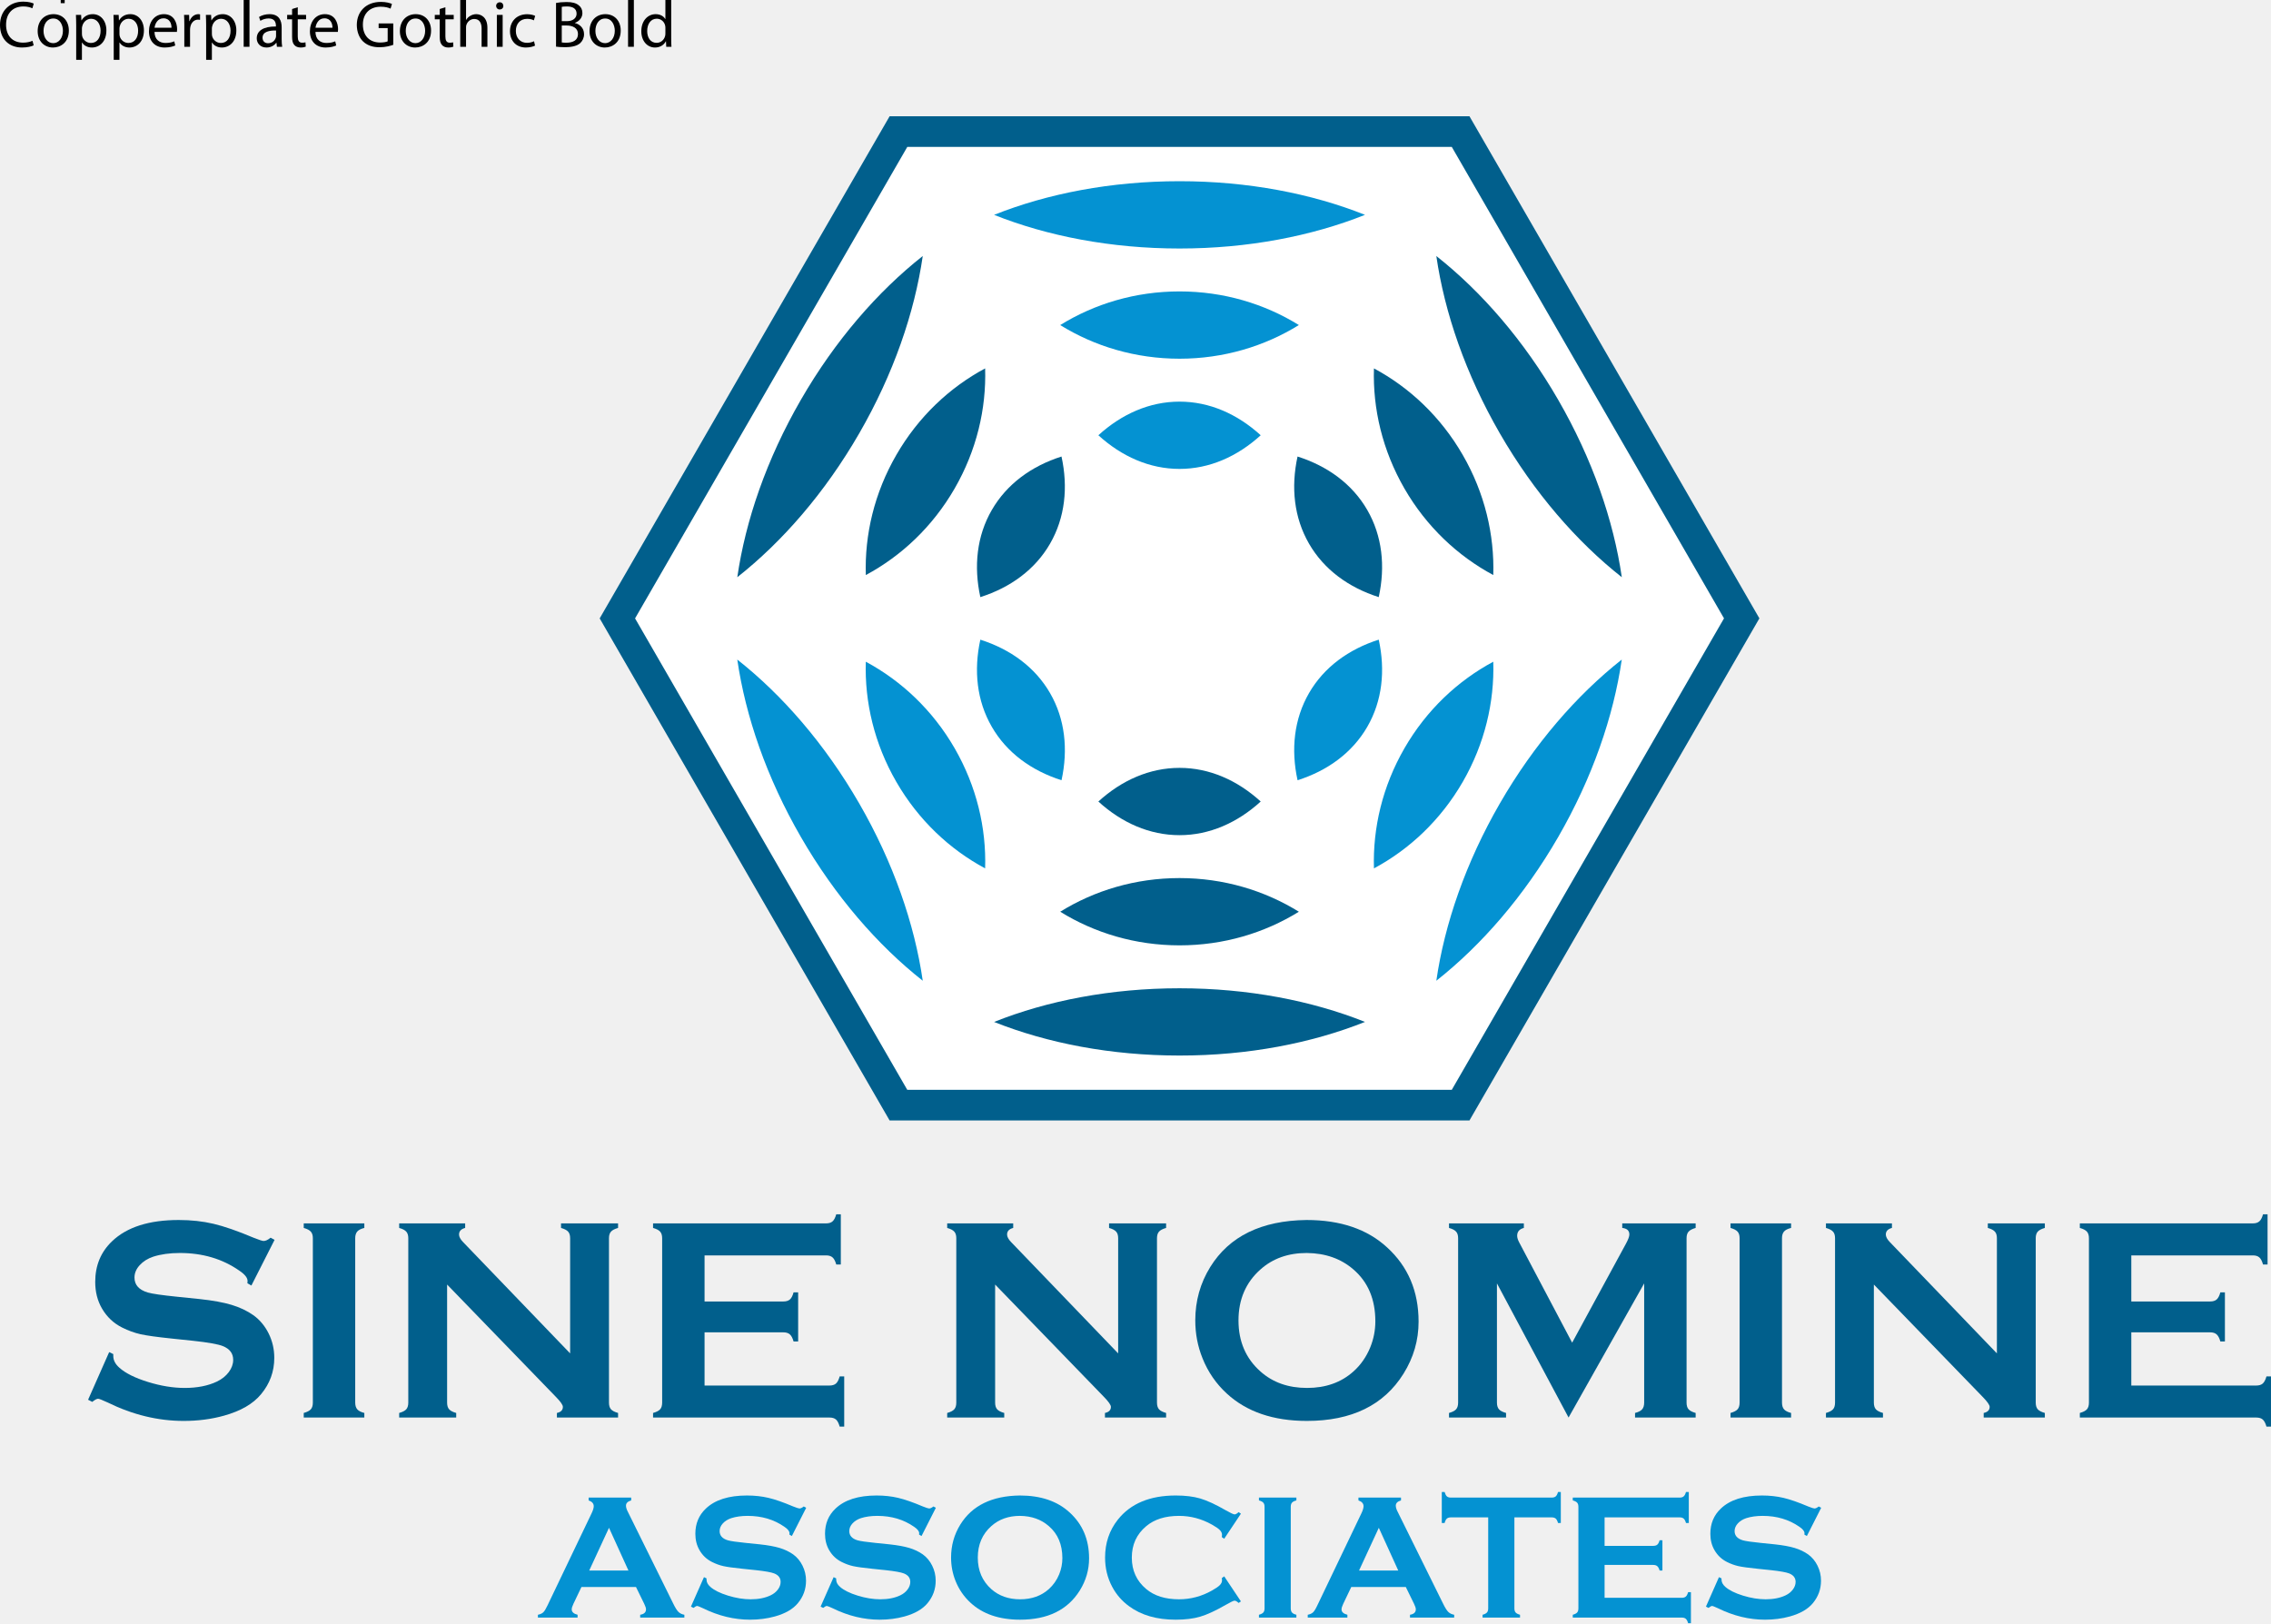
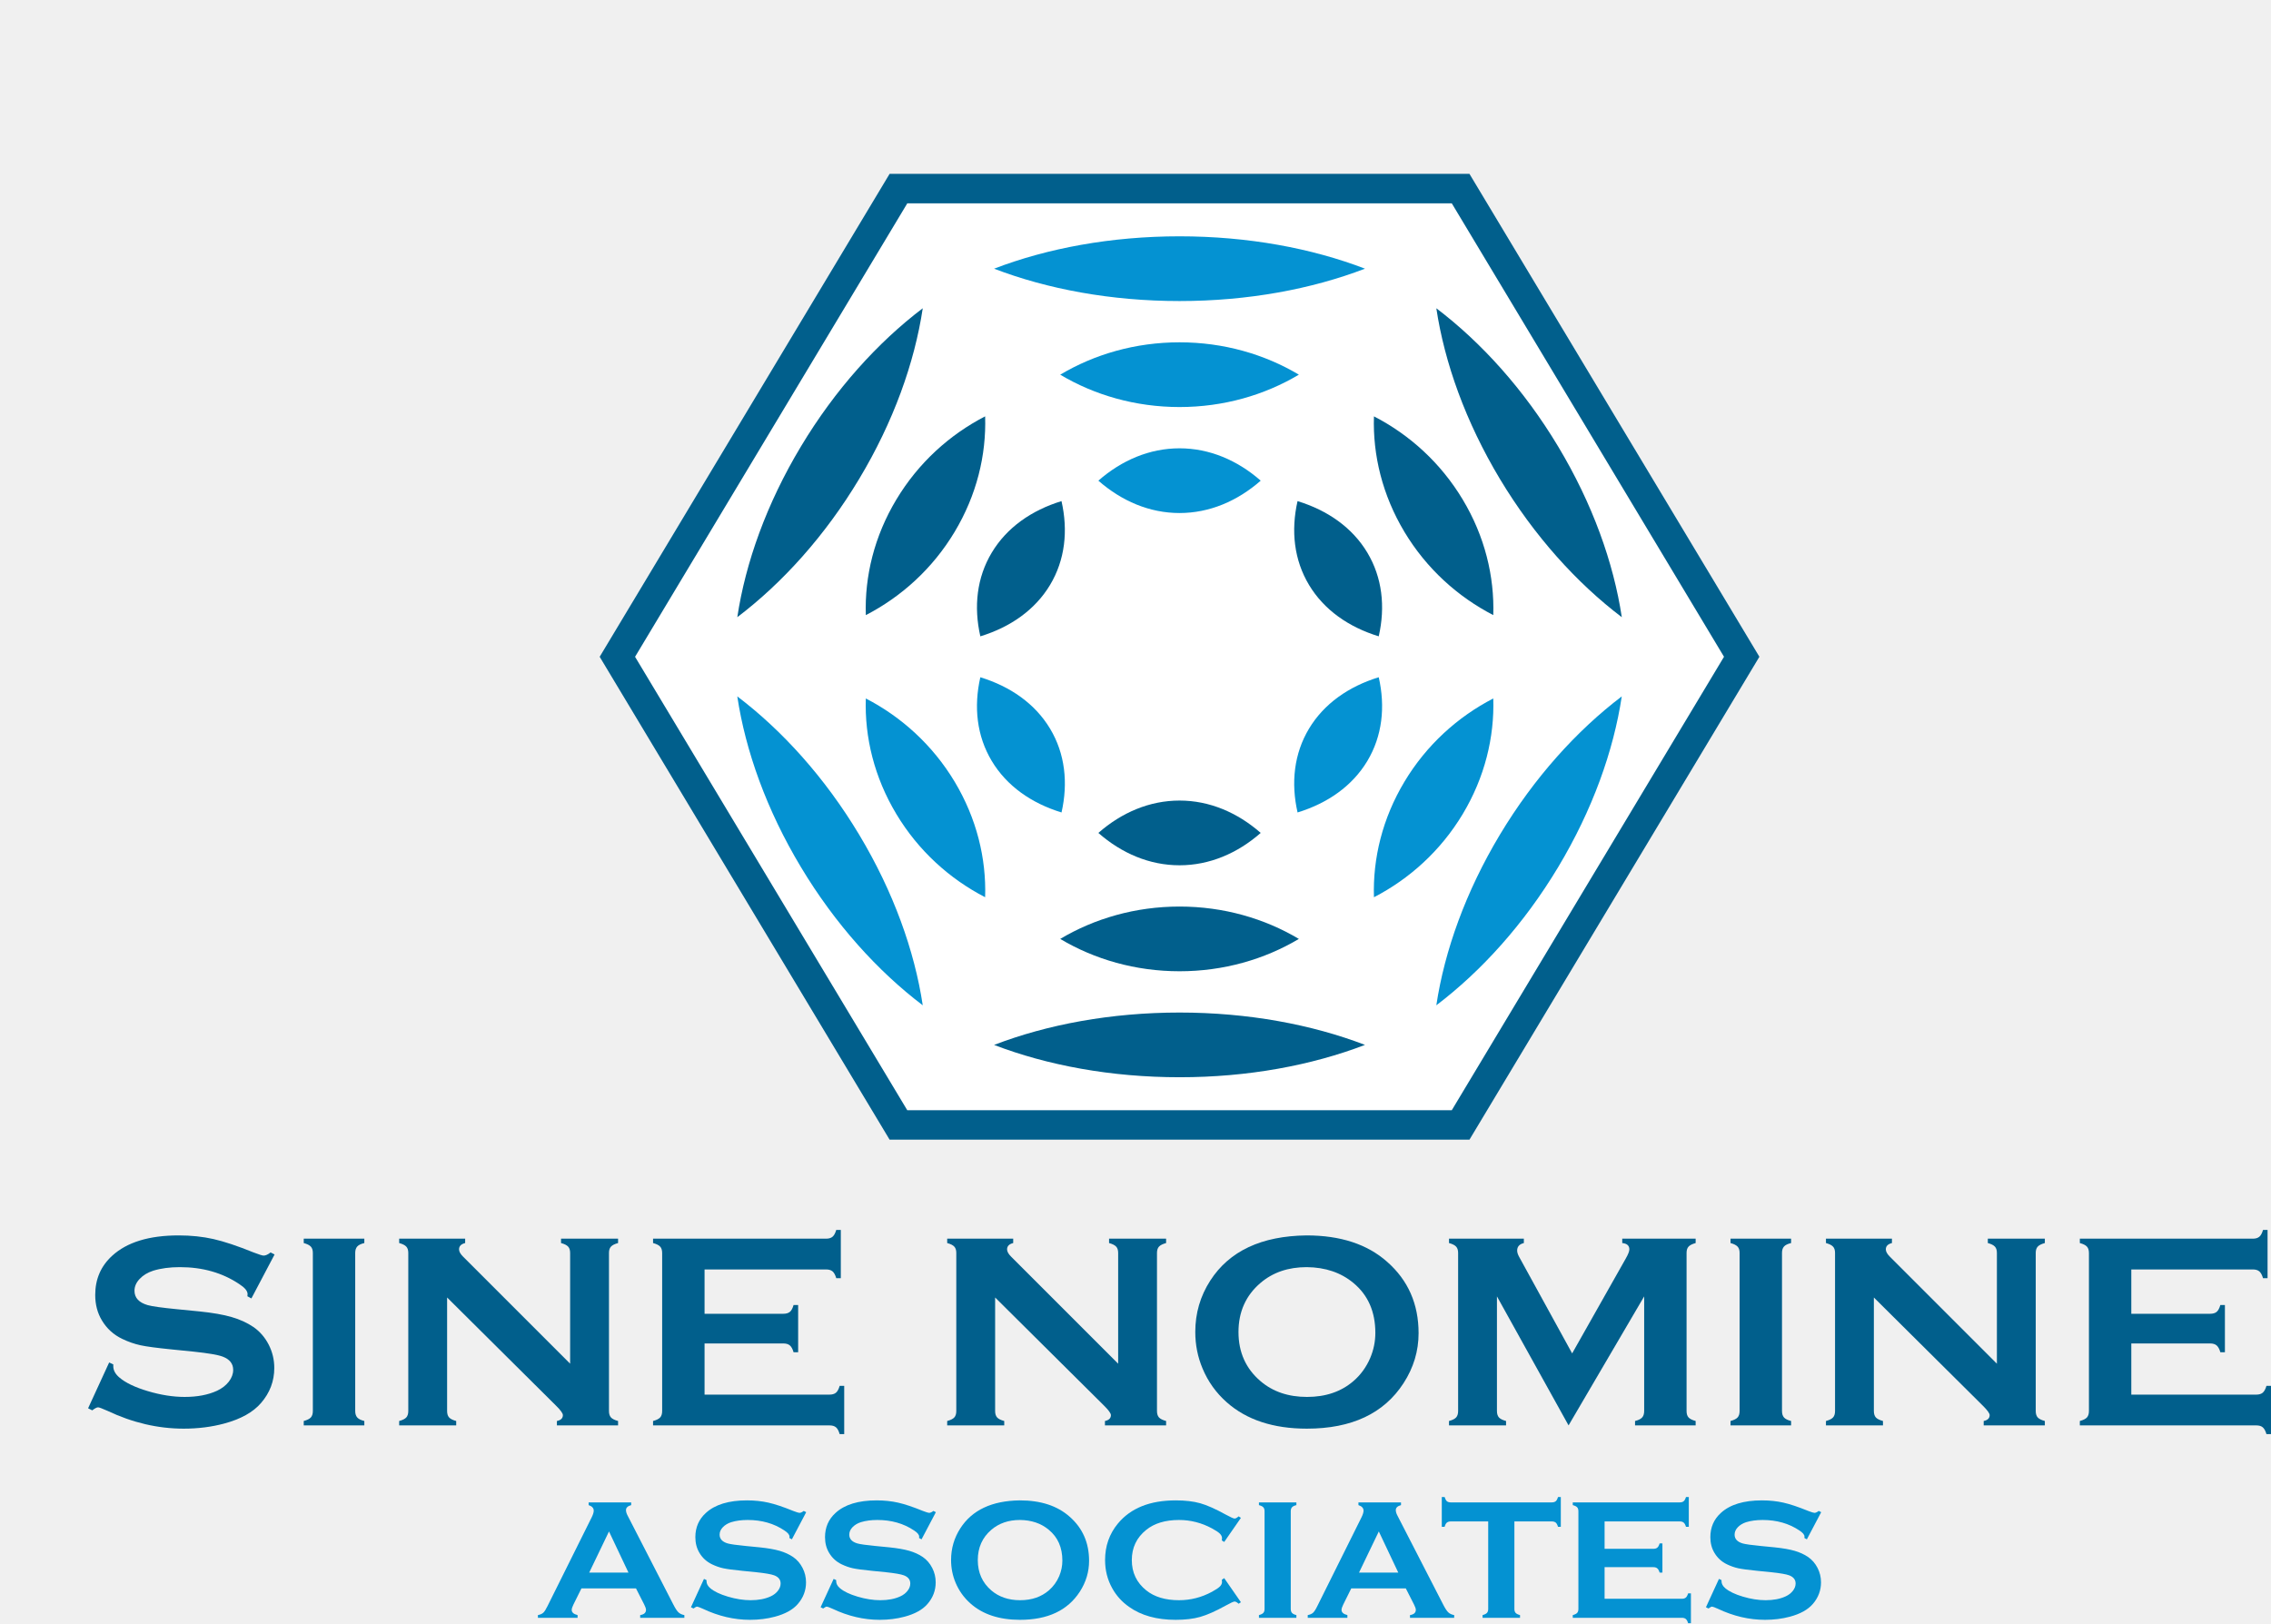
<svg xmlns="http://www.w3.org/2000/svg" viewBox="0 0 382.533 273.453" height="273.453" width="382.533" xml:space="preserve" id="svg2" version="1.1">
  <defs id="defs6" />
  <g transform="matrix(1.333333,0,0,-1.333333,0,273.4533)" id="g10">
-     <g transform="scale(0.1)" id="g12">
-       <path id="path14" style="fill:#000000;fill-opacity:1;fill-rule:nonzero;stroke:none" d="m 42.562,1993.61 c -2.664,-1.34 -7.992,-2.75 -14.824,-2.75 C 11.914,1990.86 0,2000.94 0,2019.34 c 0,17.59 11.914,29.49 29.316,29.49 7,0 11.41,-1.49 13.328,-2.5 l -1.75,-5.91 c -2.746,1.33 -6.66,2.33 -11.324,2.33 -13.16,0 -21.906,-8.41 -21.906,-23.15 0,-13.74 7.91,-22.58 21.574,-22.58 4.414,0 8.91,0.93 11.824,2.34 l 1.5,-5.75" />
-       <path id="path16" style="fill:#000000;fill-opacity:1;fill-rule:nonzero;stroke:none" d="m 86.981,2012.27 c 0,-14.91 -10.324,-21.41 -20.07,-21.41 -10.91,0 -19.324,8 -19.324,20.74 0,13.49 8.828,21.41 19.992,21.41 11.578,0 19.402,-8.42 19.402,-20.74 z M 55,2011.85 c 0,-8.83 5.082,-15.49 12.246,-15.49 6.992,0 12.242,6.58 12.242,15.66 0,6.83 -3.414,15.49 -12.078,15.49 -8.66,0 -12.41,-8 -12.41,-15.66" />
-       <path id="path18" style="fill:#000000;fill-opacity:1;fill-rule:nonzero;stroke:none" d="m 96.254,2018.93 c 0,5.17 -0.164,9.33 -0.332,13.16 H 102.5 l 0.336,-6.91 h 0.168 c 2.996,4.91 7.742,7.83 14.324,7.83 9.742,0 17.074,-8.25 17.074,-20.49 0,-14.5 -8.832,-21.66 -18.324,-21.66 -5.332,0 -9.996,2.34 -12.41,6.33 H 103.5 v -21.9 h -7.246 z m 7.246,-10.74 c 0,-1.08 0.168,-2.09 0.332,-3 1.332,-5.08 5.746,-8.58 10.996,-8.58 7.746,0 12.242,6.33 12.242,15.57 0,8.08 -4.242,15 -11.992,15 -4.996,0 -9.664,-3.59 -11.074,-9.08 -0.254,-0.92 -0.504,-2 -0.504,-3 v -6.91" />
-       <path id="path20" style="fill:#000000;fill-opacity:1;fill-rule:nonzero;stroke:none" d="m 143.672,2018.93 c 0,5.17 -0.164,9.33 -0.332,13.16 h 6.582 l 0.332,-6.91 h 0.164 c 3,4.91 7.746,7.83 14.328,7.83 9.746,0 17.074,-8.25 17.074,-20.49 0,-14.5 -8.828,-21.66 -18.324,-21.66 -5.332,0 -9.996,2.34 -12.406,6.33 h -0.168 v -21.9 h -7.25 z m 7.25,-10.74 c 0,-1.08 0.168,-2.09 0.332,-3 1.336,-5.08 5.746,-8.58 10.992,-8.58 7.742,0 12.246,6.33 12.246,15.57 0,8.08 -4.25,15 -11.992,15 -5,0 -9.668,-3.59 -11.078,-9.08 -0.254,-0.92 -0.5,-2 -0.5,-3 v -6.91" />
-       <path id="path22" style="fill:#000000;fill-opacity:1;fill-rule:nonzero;stroke:none" d="m 195.176,2010.6 c 0.168,-9.91 6.488,-13.99 13.824,-13.99 5.242,0 8.41,0.91 11.156,2.08 l 1.254,-5.25 c -2.582,-1.17 -7,-2.58 -13.414,-2.58 -12.41,0 -19.82,8.25 -19.82,20.41 0,12.16 7.168,21.74 18.91,21.74 13.156,0 16.652,-11.58 16.652,-18.99 0,-1.5 -0.164,-2.67 -0.246,-3.42 z m 21.484,5.25 c 0.082,4.66 -1.914,11.91 -10.16,11.91 -7.414,0 -10.66,-6.83 -11.246,-11.91 h 21.406" />
-       <path id="path24" style="fill:#000000;fill-opacity:1;fill-rule:nonzero;stroke:none" d="m 232.844,2019.51 c 0,4.75 -0.086,8.83 -0.332,12.58 h 6.41 l 0.246,-7.91 h 0.332 c 1.84,5.41 6.25,8.83 11.164,8.83 0.836,0 1.414,-0.08 2.078,-0.25 v -6.92 c -0.746,0.17 -1.496,0.25 -2.492,0.25 -5.16,0 -8.828,-3.91 -9.832,-9.41 -0.164,-1 -0.328,-2.16 -0.328,-3.41 v -21.49 h -7.246 v 27.73" />
-       <path id="path26" style="fill:#000000;fill-opacity:1;fill-rule:nonzero;stroke:none" d="m 260.426,2018.93 c 0,5.17 -0.168,9.33 -0.332,13.16 h 6.582 l 0.332,-6.91 h 0.164 c 3,4.91 7.75,7.83 14.328,7.83 9.746,0 17.074,-8.25 17.074,-20.49 0,-14.5 -8.828,-21.66 -18.324,-21.66 -5.328,0 -9.996,2.34 -12.406,6.33 h -0.168 v -21.9 h -7.25 z m 7.25,-10.74 c 0,-1.08 0.168,-2.09 0.332,-3 1.332,-5.08 5.746,-8.58 10.992,-8.58 7.746,0 12.246,6.33 12.246,15.57 0,8.08 -4.25,15 -12,15 -4.992,0 -9.656,-3.59 -11.07,-9.08 -0.25,-0.92 -0.5,-2 -0.5,-3 v -6.91" />
-       <path id="path28" style="fill:#000000;fill-opacity:1;fill-rule:nonzero;stroke:none" d="m 307.844,2050.91 h 7.332 v -59.13 h -7.332 v 59.13" />
-       <path id="path30" style="fill:#000000;fill-opacity:1;fill-rule:nonzero;stroke:none" d="m 355.824,2001.44 c 0,-3.49 0.168,-6.91 0.668,-9.66 h -6.664 l -0.582,5.08 H 349 c -2.254,-3.17 -6.582,-6 -12.328,-6 -8.16,0 -12.324,5.75 -12.324,11.58 0,9.74 8.656,15.08 24.23,14.99 v 0.84 c 0,3.33 -0.914,9.32 -9.16,9.32 -3.75,0 -7.66,-1.16 -10.492,-3 l -1.668,4.84 c 3.332,2.16 8.164,3.58 13.246,3.58 12.324,0 15.32,-8.42 15.32,-16.5 z m -7.078,10.91 c -7.996,0.17 -17.074,-1.25 -17.074,-9.08 0,-4.75 3.168,-7 6.918,-7 5.242,0 8.578,3.34 9.738,6.75 0.25,0.75 0.418,1.59 0.418,2.34 v 6.99" />
-       <path id="path32" style="fill:#000000;fill-opacity:1;fill-rule:nonzero;stroke:none" d="m 376.176,2041.75 v -9.66 h 10.496 v -5.58 h -10.496 v -21.74 c 0,-5 1.414,-7.82 5.5,-7.82 1.996,0 3.164,0.16 4.242,0.49 l 0.336,-5.49 c -1.414,-0.59 -3.664,-1.09 -6.496,-1.09 -3.414,0 -6.164,1.17 -7.918,3.17 -2.078,2.16 -2.832,5.74 -2.832,10.49 v 21.99 h -6.242 v 5.58 h 6.242 v 7.41 l 7.168,2.25" />
-       <path id="path34" style="fill:#000000;fill-opacity:1;fill-rule:nonzero;stroke:none" d="m 398.516,2010.6 c 0.168,-9.91 6.496,-13.99 13.824,-13.99 5.25,0 8.41,0.91 11.16,2.08 l 1.25,-5.25 c -2.582,-1.17 -6.992,-2.58 -13.406,-2.58 -12.414,0 -19.824,8.25 -19.824,20.41 0,12.16 7.164,21.74 18.906,21.74 13.156,0 16.66,-11.58 16.66,-18.99 0,-1.5 -0.172,-2.67 -0.25,-3.42 z m 21.488,5.25 c 0.086,4.66 -1.914,11.91 -10.16,11.91 -7.41,0 -10.664,-6.83 -11.246,-11.91 h 21.406" />
-       <path id="path36" style="fill:#000000;fill-opacity:1;fill-rule:nonzero;stroke:none" d="m 496.824,1994.28 c -3.246,-1.17 -9.656,-3.08 -17.234,-3.08 -8.496,0 -15.492,2.16 -20.992,7.41 -4.832,4.66 -7.832,12.16 -7.832,20.9 0.089,16.74 11.578,28.99 30.406,28.99 6.492,0 11.578,-1.41 13.988,-2.58 l -1.746,-5.92 c -3,1.34 -6.742,2.42 -12.414,2.42 -13.656,0 -22.566,-8.49 -22.566,-22.57 0,-14.25 8.578,-22.66 21.656,-22.66 4.742,0 7.992,0.67 9.66,1.5 v 16.74 h -11.414 v 5.84 h 18.488 v -26.99" />
-       <path id="path38" style="fill:#000000;fill-opacity:1;fill-rule:nonzero;stroke:none" d="m 544.578,2012.27 c 0,-14.91 -10.324,-21.41 -20.066,-21.41 -10.914,0 -19.324,8 -19.324,20.74 0,13.49 8.828,21.41 19.988,21.41 11.578,0 19.402,-8.42 19.402,-20.74 z m -31.98,-0.42 c 0,-8.83 5.082,-15.49 12.246,-15.49 6.992,0 12.242,6.58 12.242,15.66 0,6.83 -3.414,15.49 -12.074,15.49 -8.664,0 -12.414,-8 -12.414,-15.66" />
-       <path id="path40" style="fill:#000000;fill-opacity:1;fill-rule:nonzero;stroke:none" d="m 562.68,2041.75 v -9.66 h 10.5 v -5.58 h -10.5 v -21.74 c 0,-5 1.418,-7.82 5.5,-7.82 1.996,0 3.164,0.16 4.246,0.49 l 0.332,-5.49 c -1.414,-0.59 -3.66,-1.09 -6.492,-1.09 -3.418,0 -6.168,1.17 -7.914,3.17 -2.082,2.16 -2.832,5.74 -2.832,10.49 v 21.99 h -6.247 v 5.58 h 6.247 v 7.41 l 7.16,2.25" />
-       <path id="path42" style="fill:#000000;fill-opacity:1;fill-rule:nonzero;stroke:none" d="m 581.438,2050.91 h 7.328 v -25.15 h 0.164 c 1.168,2.09 3.004,3.92 5.25,5.16 2.164,1.25 4.75,2.09 7.496,2.09 5.414,0 14.074,-3.33 14.074,-17.24 v -23.99 h -7.328 v 23.15 c 0,6.5 -2.41,12 -9.324,12 -4.75,0 -8.496,-3.34 -9.828,-7.33 -0.418,-1 -0.504,-2.08 -0.504,-3.5 v -24.32 h -7.328 v 59.13" />
-       <path id="path44" style="fill:#000000;fill-opacity:1;fill-rule:nonzero;stroke:none" d="m 635.852,2043.42 c 0.082,-2.5 -1.75,-4.5 -4.664,-4.5 -2.583,0 -4.415,2 -4.415,4.5 0,2.58 1.915,4.58 4.579,4.58 2.75,0 4.5,-2 4.5,-4.58 z m -8.164,-51.64 v 40.31 h 7.332 v -40.31 h -7.332" />
-       <path id="path46" style="fill:#000000;fill-opacity:1;fill-rule:nonzero;stroke:none" d="m 675.922,1993.28 c -1.914,-1.01 -6.16,-2.42 -11.57,-2.42 -12.164,0 -20.079,8.33 -20.079,20.66 0,12.41 8.5,21.41 21.657,21.41 4.336,0 8.164,-1.09 10.164,-2.09 l -1.664,-5.66 c -1.754,1 -4.504,1.91 -8.5,1.91 -9.246,0 -14.246,-6.83 -14.246,-15.24 0,-9.33 6.004,-15.07 13.996,-15.07 4.164,0 6.914,1.08 8.992,1.99 l 1.25,-5.49" />
-       <path id="path48" style="fill:#000000;fill-opacity:1;fill-rule:nonzero;stroke:none" d="m 702.441,2047.17 c 3.164,0.67 8.161,1.17 13.243,1.17 7.246,0 11.91,-1.25 15.406,-4.09 2.918,-2.16 4.668,-5.5 4.668,-9.91 0,-5.41 -3.578,-10.16 -9.496,-12.33 v -0.17 c 5.332,-1.33 11.574,-5.74 11.574,-14.07 0,-4.83 -1.914,-8.49 -4.746,-11.25 -3.914,-3.57 -10.242,-5.24 -19.402,-5.24 -5,0 -8.833,0.33 -11.247,0.67 z m 7.247,-22.99 h 6.578 c 7.664,0 12.156,4 12.156,9.41 0,6.58 -4.992,9.16 -12.324,9.16 -3.332,0 -5.243,-0.25 -6.41,-0.5 z m 0,-26.91 c 1.41,-0.25 3.496,-0.32 6.078,-0.32 7.496,0 14.41,2.74 14.41,10.91 0,7.65 -6.582,10.82 -14.492,10.82 h -5.996 v -21.41" />
-       <path id="path50" style="fill:#000000;fill-opacity:1;fill-rule:nonzero;stroke:none" d="m 784.168,2012.27 c 0,-14.91 -10.324,-21.41 -20.07,-21.41 -10.91,0 -19.325,8 -19.325,20.74 0,13.49 8.832,21.41 19.993,21.41 11.578,0 19.402,-8.42 19.402,-20.74 z m -31.98,-0.42 c 0,-8.83 5.082,-15.49 12.242,-15.49 6.996,0 12.246,6.58 12.246,15.66 0,6.83 -3.414,15.49 -12.082,15.49 -8.656,0 -12.406,-8 -12.406,-15.66" />
-       <path id="path52" style="fill:#000000;fill-opacity:1;fill-rule:nonzero;stroke:none" d="m 793.441,2050.91 h 7.332 v -59.13 h -7.332 v 59.13" />
-       <path id="path54" style="fill:#000000;fill-opacity:1;fill-rule:nonzero;stroke:none" d="m 847.926,2050.91 v -48.72 c 0,-3.58 0.082,-7.66 0.332,-10.41 h -6.578 l -0.332,6.99 h -0.172 c -2.25,-4.49 -7.16,-7.91 -13.738,-7.91 -9.747,0 -17.247,8.25 -17.247,20.49 -0.078,13.41 8.247,21.66 18.075,21.66 6.168,0 10.328,-2.92 12.16,-6.17 h 0.172 v 24.07 z m -7.328,-35.23 c 0,0.92 -0.086,2.17 -0.34,3.09 -1.078,4.66 -5.078,8.49 -10.574,8.49 -7.579,0 -12.079,-6.66 -12.079,-15.58 0,-8.16 3.997,-14.9 11.911,-14.9 4.918,0 9.41,3.24 10.742,8.74 0.254,1 0.34,2 0.34,3.17 v 6.99" />
+     <g transform="scale(0.1,0.09617813)" id="g12">
      <path id="path56" style="fill:#0492d2;fill-opacity:1;fill-rule:nonzero;stroke:none" d="m 803.453,45.754 h -68.89 L 724.387,24.434 c -1.414,-2.969 -2.117,-5.293 -2.117,-6.992 0,-3.262 2.48,-5.519 7.41,-6.777 V 7.098 h -50.129 v 3.566 c 2.965,0.598 5.219,1.621 6.777,3.105 1.555,1.484 3.328,4.375 5.328,8.66 l 55.75,116.496 c 1.778,3.711 2.668,6.668 2.668,8.898 0,3.395 -2.148,5.84 -6.445,7.313 v 3.566 h 53.754 v -3.566 c -4.375,-1.25 -6.555,-3.438 -6.555,-6.543 0,-2.149 0.703,-4.59 2.113,-7.336 L 850.688,24.434 c 2.441,-4.961 4.589,-8.367 6.437,-10.176 1.855,-1.828 4.336,-2.996 7.445,-3.594 V 7.098 h -55.824 v 3.566 c 4.926,0.809 7.367,3.105 7.367,6.883 0,1.555 -0.742,3.852 -2.222,6.887 z m -9.512,20.77 -24.586,54.016 -24.984,-54.016 z" />
      <path id="path58" style="fill:#0492d2;fill-opacity:1;fill-rule:nonzero;stroke:none" d="m 1018.49,145.848 -18.1,-35.68 -3.109,1.773 c 0.074,0.743 0.114,1.329 0.114,1.778 0,2.511 -2.157,5.226 -6.45,8.117 -13.175,9.18 -28.644,13.769 -46.418,13.769 -7.847,0 -14.765,-0.976 -20.765,-2.89 -4.367,-1.485 -7.922,-3.711 -10.625,-6.668 -2.703,-2.961 -4.032,-6.184 -4.032,-9.668 0,-5.656 3.446,-9.543 10.329,-11.621 3.55,-1.028 11.175,-2.153 22.875,-3.324 l 17.433,-1.774 c 10.363,-1.113 18.731,-2.641 25.137,-4.555 6.406,-1.93 12.101,-4.629 17.061,-8.113 5.04,-3.633 9,-8.398 11.92,-14.324 2.93,-5.891 4.41,-12.219 4.41,-18.957 0,-10.664 -3.44,-20.137 -10.33,-28.43 -6.22,-7.516 -15.877,-13.105 -28.979,-16.738 -9.777,-2.723 -20.25,-4.098 -31.438,-4.098 -20.058,0 -39.863,4.812 -59.41,14.441 -4.144,1.914 -6.629,2.891 -7.445,2.891 -0.957,0 -2.477,-0.828 -4.551,-2.461 l -3.219,1.668 16.438,37.207 3.219,-1.559 c 0,-0.664 0,-1.133 0,-1.445 0,-3.324 1.59,-6.398 4.773,-9.211 4.813,-4.285 12.258,-7.988 22.32,-11.102 10.075,-3.106 19.625,-4.66 28.653,-4.66 9.847,0 18.254,1.66 25.211,4.992 3.847,1.805 6.922,4.297 9.218,7.371 2.293,3.066 3.442,6.25 3.442,9.578 0,5.004 -2.703,8.598 -8.106,10.734 -3.781,1.484 -11.402,2.852 -22.878,4.113 l -17.098,1.777 c -11.485,1.188 -19.59,2.293 -24.32,3.379 -4.747,1.062 -9.477,2.801 -14.215,5.164 -6.742,3.34 -12.035,8.332 -15.883,15 -3.481,5.996 -5.227,12.922 -5.227,20.692 0,12.816 4.41,23.402 13.219,31.769 11.551,11.063 28.879,16.57 51.973,16.57 9.699,0 18.73,-0.996 27.101,-2.957 8.364,-1.964 18.801,-5.585 31.312,-10.89 4.3,-1.699 6.93,-2.547 7.89,-2.547 1.55,0 3.37,0.848 5.44,2.547 l 3.11,-1.66" />
      <path id="path60" style="fill:#0492d2;fill-opacity:1;fill-rule:nonzero;stroke:none" d="m 1182.3,145.848 -18.1,-35.68 -3.11,1.773 c 0.07,0.743 0.11,1.329 0.11,1.778 0,2.511 -2.15,5.226 -6.44,8.117 -13.18,9.18 -28.65,13.769 -46.42,13.769 -7.85,0 -14.77,-0.976 -20.78,-2.89 -4.36,-1.485 -7.92,-3.711 -10.62,-6.668 -2.7,-2.961 -4.03,-6.184 -4.03,-9.668 0,-5.656 3.44,-9.543 10.33,-11.621 3.55,-1.028 11.17,-2.153 22.87,-3.324 l 17.44,-1.774 c 10.36,-1.113 18.72,-2.641 25.13,-4.555 6.41,-1.93 12.11,-4.629 17.07,-8.113 5.03,-3.633 9,-8.398 11.91,-14.324 2.94,-5.891 4.41,-12.219 4.41,-18.957 0,-10.664 -3.44,-20.137 -10.32,-28.43 -6.23,-7.516 -15.89,-13.105 -28.98,-16.738 -9.78,-2.723 -20.25,-4.098 -31.44,-4.098 -20.06,0 -39.87,4.812 -59.41,14.441 -4.15,1.914 -6.63,2.891 -7.44,2.891 -0.96,0 -2.48,-0.828 -4.56,-2.461 l -3.22,1.668 16.44,37.207 3.22,-1.559 c 0,-0.664 0,-1.133 0,-1.445 0,-3.324 1.59,-6.398 4.78,-9.211 4.81,-4.285 12.25,-7.988 22.32,-11.102 10.07,-3.106 19.62,-4.66 28.65,-4.66 9.84,0 18.25,1.66 25.21,4.992 3.85,1.805 6.92,4.297 9.22,7.371 2.29,3.066 3.44,6.25 3.44,9.578 0,5.004 -2.7,8.598 -8.11,10.734 -3.77,1.484 -11.4,2.852 -22.88,4.113 l -17.1,1.777 c -11.47,1.188 -19.58,2.293 -24.32,3.379 -4.74,1.062 -9.47,2.801 -14.21,5.164 -6.74,3.34 -12.04,8.332 -15.88,15 -3.49,5.996 -5.22,12.922 -5.22,20.692 0,12.816 4.4,23.402 13.21,31.769 11.55,11.063 28.88,16.57 51.98,16.57 9.7,0 18.73,-0.996 27.09,-2.957 8.37,-1.964 18.8,-5.585 31.32,-10.89 4.29,-1.699 6.92,-2.547 7.89,-2.547 1.55,0 3.36,0.848 5.43,2.547 l 3.12,-1.66" />
      <path id="path62" style="fill:#0492d2;fill-opacity:1;fill-rule:nonzero;stroke:none" d="m 1288.39,161.355 c 26.47,0 47.41,-7.136 62.9,-21.433 16.4,-14.942 24.57,-34.277 24.57,-57.969 0,-14.512 -3.92,-28.047 -11.76,-40.645 -15.37,-24.582 -40.51,-36.863 -75.49,-36.863 -26.21,0 -47.09,7.137 -62.56,21.434 -8.29,7.629 -14.58,16.77 -18.88,27.434 -3.77,9.395 -5.66,19.277 -5.66,29.648 0,15.184 3.88,29.059 11.66,41.637 14.88,24.074 39.98,36.32 75.22,36.757 z m 0.12,-25.75 c -14.44,0 -26.51,-4.304 -36.14,-12.89 -11.4,-10.149 -17.1,-23.399 -17.1,-39.824 0,-16.406 5.7,-29.688 17.1,-39.844 9.63,-8.543 21.77,-12.832 36.35,-12.832 14.62,0 26.69,4.289 36.24,12.832 5.7,5.117 10.11,11.367 13.14,18.77 2.67,6.602 4.01,13.406 4.01,20.402 0,17.176 -5.71,30.691 -17.15,40.496 -9.69,8.449 -21.83,12.734 -36.45,12.89" />
      <path id="path64" style="fill:#0492d2;fill-opacity:1;fill-rule:nonzero;stroke:none" d="m 1546.57,59.199 21.1,-31.621 -2.89,-1.992 c -2.07,1.914 -3.77,2.883 -5.11,2.883 -1.33,0 -5.06,-1.777 -11.21,-5.332 -12.73,-7.324 -23.46,-12.297 -32.17,-14.848 -8.71,-2.594 -19.04,-3.844 -31.04,-3.844 -23.91,0 -43.53,5.66 -58.85,16.992 -9.04,6.59 -16.15,14.766 -21.33,24.539 -6,11.184 -9,23.504 -9,36.984 0,18.355 5.37,34.312 16.11,47.859 16.14,20.36 40.53,30.535 73.18,30.535 12,0 22.29,-1.25 30.91,-3.777 8.58,-2.512 19.31,-7.461 32.19,-14.871 6.15,-3.488 9.88,-5.227 11.21,-5.227 1.34,0 3.04,0.969 5.11,2.891 l 2.89,-2 -21.1,-31.644 -3,1.992 c 0.16,1.195 0.23,2.152 0.23,2.961 0,2.148 -0.93,4.152 -2.78,6.035 -1.84,1.894 -5.14,4.152 -9.88,6.816 -13.11,7.364 -27.01,11.074 -41.67,11.074 -17.32,0 -31.13,-4.335 -41.42,-13 -12.14,-10.144 -18.21,-23.355 -18.21,-39.714 0,-16.34 6.07,-29.578 18.21,-39.727 10.29,-8.633 24.1,-12.949 41.42,-12.949 14.66,0 28.56,3.692 41.67,11.094 4.74,2.676 8.04,4.93 9.88,6.816 1.85,1.895 2.78,3.914 2.78,6.074 0,0.812 -0.07,1.77 -0.23,2.883 l 3,2.117" />
      <path id="path66" style="fill:#0492d2;fill-opacity:1;fill-rule:nonzero;stroke:none" d="M 1597.54,18.77 V 147.148 c 0,2.227 -0.51,3.926 -1.55,5.098 -1.03,1.192 -2.89,2.16 -5.54,2.891 v 3.566 h 47.3 v -3.566 c -2.67,-0.664 -4.51,-1.621 -5.56,-2.852 -1.03,-1.211 -1.55,-2.91 -1.55,-5.137 V 18.77 c 0,-2.297 0.52,-4.07 1.6,-5.293 1.06,-1.219 2.91,-2.148 5.51,-2.812 V 7.098 h -47.3 v 3.566 c 2.65,0.742 4.51,1.699 5.54,2.891 1.04,1.172 1.55,2.918 1.55,5.215" />
      <path id="path68" style="fill:#0492d2;fill-opacity:1;fill-rule:nonzero;stroke:none" d="m 1775.98,45.754 h -68.89 L 1696.9,24.434 c -1.41,-2.969 -2.11,-5.293 -2.11,-6.992 0,-3.262 2.49,-5.519 7.4,-6.777 V 7.098 h -50.1 v 3.566 c 2.95,0.598 5.2,1.621 6.75,3.105 1.55,1.484 3.34,4.375 5.34,8.66 l 55.75,116.496 c 1.78,3.711 2.66,6.668 2.66,8.898 0,3.395 -2.14,5.84 -6.44,7.313 v 3.566 h 53.76 v -3.566 c -4.38,-1.25 -6.57,-3.438 -6.57,-6.543 0,-2.149 0.72,-4.59 2.12,-7.336 l 57.76,-116.824 c 2.44,-4.961 4.59,-8.367 6.43,-10.176 1.86,-1.828 4.34,-2.996 7.44,-3.594 V 7.098 h -55.82 v 3.566 c 4.92,0.809 7.36,3.105 7.36,6.883 0,1.555 -0.74,3.852 -2.22,6.887 z m -9.52,20.77 -24.58,54.016 -24.99,-54.016 z" />
      <path id="path70" style="fill:#0492d2;fill-opacity:1;fill-rule:nonzero;stroke:none" d="M 1913.16,133.711 V 18.77 c 0,-2.297 0.52,-4.043 1.56,-5.215 1.04,-1.191 2.88,-2.148 5.56,-2.891 V 7.098 h -47.32 v 3.566 c 2.66,0.742 4.52,1.699 5.55,2.891 1.04,1.172 1.56,2.918 1.56,5.215 V 133.711 h -47.1 c -2.2,0 -3.91,-0.527 -5.09,-1.523 -1.2,-1.024 -2.15,-2.891 -2.9,-5.586 h -3.55 v 39.199 h 3.55 c 0.82,-2.696 1.78,-4.551 2.93,-5.586 1.15,-0.996 2.86,-1.512 5.06,-1.512 h 127.17 c 2.3,0 4.04,0.516 5.23,1.512 1.17,1.035 2.15,2.89 2.89,5.586 h 3.54 v -39.199 h -3.54 c -0.74,2.695 -1.72,4.562 -2.89,5.586 -1.19,0.996 -2.93,1.523 -5.23,1.523 h -46.98" />
      <path id="path72" style="fill:#0492d2;fill-opacity:1;fill-rule:nonzero;stroke:none" d="M 2027.11,73.625 V 32.09 h 97.5 c 2.22,0 3.93,0.527 5.11,1.562 1.19,1.024 2.15,2.891 2.89,5.547 h 3.56 V 0 h -3.56 c -0.74,2.656 -1.7,4.523 -2.89,5.547 -1.18,1.047 -2.89,1.551 -5.11,1.551 H 1986.9 v 3.566 c 2.67,0.742 4.52,1.699 5.56,2.891 1.04,1.172 1.55,2.918 1.55,5.215 V 147.043 c 0,2.293 -0.51,4.031 -1.55,5.203 -1.04,1.192 -2.89,2.16 -5.56,2.891 v 3.566 h 135.05 c 2.23,0 3.93,0.516 5.1,1.59 1.19,1.023 2.15,2.891 2.89,5.508 h 3.56 v -39.199 h -3.56 c -0.74,2.625 -1.7,4.484 -2.89,5.519 -1.17,1.063 -2.87,1.59 -5.1,1.59 h -94.84 V 97.723 h 61.52 c 2.21,0 3.92,0.531 5.1,1.555 1.2,1.036 2.16,2.891 2.9,5.559 h 3.54 V 66.523 h -3.54 c -0.74,2.598 -1.7,4.402 -2.9,5.469 -1.18,1.086 -2.89,1.633 -5.1,1.633 h -61.52" />
      <path id="path74" style="fill:#0492d2;fill-opacity:1;fill-rule:nonzero;stroke:none" d="m 2300.75,145.848 -18.11,-35.68 -3.11,1.773 c 0.08,0.743 0.12,1.329 0.12,1.778 0,2.511 -2.15,5.226 -6.45,8.117 -13.18,9.18 -28.65,13.769 -46.42,13.769 -7.85,0 -14.76,-0.976 -20.77,-2.89 -4.37,-1.485 -7.91,-3.711 -10.62,-6.668 -2.7,-2.961 -4.03,-6.184 -4.03,-9.668 0,-5.656 3.43,-9.543 10.32,-11.621 3.56,-1.028 11.19,-2.153 22.87,-3.324 L 2242,99.66 c 10.37,-1.113 18.73,-2.641 25.13,-4.555 6.41,-1.93 12.1,-4.629 17.07,-8.113 5.03,-3.633 8.99,-8.398 11.92,-14.324 2.93,-5.891 4.4,-12.219 4.4,-18.957 0,-10.664 -3.45,-20.137 -10.33,-28.43 -6.22,-7.516 -15.87,-13.105 -28.98,-16.738 -9.77,-2.723 -20.25,-4.098 -31.43,-4.098 -20.06,0 -39.86,4.812 -59.41,14.441 -4.14,1.914 -6.62,2.891 -7.44,2.891 -0.97,0 -2.48,-0.828 -4.55,-2.461 l -3.23,1.668 16.44,37.207 3.22,-1.559 c 0,-0.664 0,-1.133 0,-1.445 0,-3.324 1.59,-6.398 4.76,-9.211 4.83,-4.285 12.27,-7.988 22.34,-11.102 10.07,-3.106 19.61,-4.66 28.64,-4.66 9.86,0 18.25,1.66 25.22,4.992 3.84,1.805 6.92,4.297 9.21,7.371 2.3,3.066 3.45,6.25 3.45,9.578 0,5.004 -2.7,8.598 -8.11,10.734 -3.78,1.484 -11.4,2.852 -22.87,4.113 l -17.1,1.777 c -11.48,1.188 -19.59,2.293 -24.33,3.379 -4.73,1.062 -9.47,2.801 -14.22,5.164 -6.73,3.34 -12.02,8.332 -15.87,15 -3.48,5.996 -5.22,12.922 -5.22,20.692 0,12.816 4.4,23.402 13.21,31.769 11.55,11.063 28.88,16.57 51.97,16.57 9.7,0 18.74,-0.996 27.1,-2.957 8.37,-1.964 18.8,-5.585 31.32,-10.89 4.29,-1.699 6.92,-2.547 7.88,-2.547 1.56,0 3.37,0.848 5.44,2.547 l 3.12,-1.66" />
      <path id="path76" style="fill:#015f8c;fill-opacity:1;fill-rule:nonzero;stroke:none" d="m 346.879,484.375 -29.285,-57.734 -5.035,2.851 c 0.117,1.211 0.191,2.168 0.191,2.883 0,4.07 -3.477,8.434 -10.445,13.102 -21.313,14.882 -46.344,22.285 -75.102,22.285 -12.707,0 -23.902,-1.551 -33.594,-4.657 -7.078,-2.375 -12.793,-5.968 -17.16,-10.792 -4.375,-4.762 -6.551,-9.989 -6.551,-15.575 0,-9.218 5.547,-15.508 16.688,-18.879 5.758,-1.668 18.105,-3.433 37.023,-5.367 l 28.207,-2.883 c 16.766,-1.785 30.356,-4.257 40.704,-7.375 10.363,-3.101 19.558,-7.468 27.593,-13.093 8.145,-5.86 14.567,-13.594 19.313,-23.145 4.715,-9.578 7.082,-19.805 7.082,-30.723 0,-17.207 -5.551,-32.527 -16.699,-45.937 -10.067,-12.215 -25.688,-21.25 -46.895,-27.137 -15.809,-4.398 -32.762,-6.621 -50.867,-6.621 -32.469,0 -64.504,7.77 -96.133,23.348 -6.699,3.117 -10.703,4.668 -12.031,4.668 -1.555,0 -4.02,-1.328 -7.363,-3.965 l -5.227,2.715 26.617,60.187 5.199,-2.523 c 0,-1.074 0,-1.844 0,-2.332 0,-5.403 2.575,-10.363 7.727,-14.914 7.785,-6.953 19.84,-12.918 36.121,-17.957 16.289,-5.032 31.727,-7.547 46.356,-7.547 15.925,0 29.535,2.703 40.789,8.066 6.218,3.008 11.195,6.961 14.921,11.934 3.696,4.949 5.567,10.133 5.567,15.496 0,8.156 -4.387,13.918 -13.121,17.402 -6.11,2.41 -18.434,4.59 -37.02,6.621 l -27.672,2.891 c -18.562,1.934 -31.687,3.742 -39.351,5.477 -7.66,1.75 -15.34,4.515 -23.008,8.363 -10.883,5.41 -19.469,13.484 -25.688,24.285 -5.625,9.707 -8.437,20.84 -8.437,33.437 0,20.762 7.125,37.911 21.375,51.446 18.699,17.851 46.734,26.765 84.09,26.765 15.691,0 30.312,-1.589 43.867,-4.773 13.504,-3.184 30.402,-9.035 50.656,-17.578 6.942,-2.785 11.199,-4.152 12.75,-4.152 2.516,0 5.446,1.367 8.817,4.152 l 5.031,-2.715" />
      <path id="path78" style="fill:#015f8c;fill-opacity:1;fill-rule:nonzero;stroke:none" d="m 395.227,278.75 v 207.707 c 0,3.594 -0.852,6.375 -2.524,8.25 -1.68,1.934 -4.68,3.484 -8.988,4.707 v 5.742 h 76.551 v -5.742 c -4.332,-1.074 -7.313,-2.625 -8.996,-4.59 -1.665,-1.992 -2.52,-4.773 -2.52,-8.367 V 278.75 c 0,-3.711 0.891,-6.551 2.613,-8.555 1.739,-1.965 4.703,-3.484 8.903,-4.55 v -5.782 h -76.551 v 5.782 c 4.308,1.191 7.308,2.742 8.988,4.656 1.672,1.933 2.524,4.738 2.524,8.449" />
      <path id="path80" style="fill:#015f8c;fill-opacity:1;fill-rule:nonzero;stroke:none" d="M 564.84,427.891 V 278.75 c 0,-3.711 0.836,-6.516 2.519,-8.449 1.664,-1.914 4.664,-3.465 8.973,-4.656 v -5.782 h -72.051 v 5.782 c 4.313,1.191 7.313,2.742 8.996,4.656 1.661,1.933 2.52,4.738 2.52,8.449 v 207.707 c 0,3.594 -0.859,6.375 -2.52,8.25 -1.683,1.934 -4.683,3.484 -8.996,4.707 v 5.742 h 83.367 v -5.742 c -5.152,-1.336 -7.722,-4.07 -7.722,-8.301 0,-2.843 1.683,-6.035 5.035,-9.504 L 720.258,340.91 v 145.547 c 0,3.594 -0.828,6.375 -2.492,8.25 -1.707,1.934 -4.68,3.484 -9,4.707 v 5.742 h 72.058 v -5.742 c -4.308,-1.223 -7.308,-2.773 -8.972,-4.707 -1.704,-1.875 -2.52,-4.656 -2.52,-8.25 V 278.75 c 0,-3.711 0.816,-6.516 2.52,-8.449 1.664,-1.914 4.664,-3.465 8.972,-4.656 v -5.782 h -77.273 v 5.782 c 5.031,1.066 7.547,3.632 7.547,7.695 0,2.402 -2.918,6.59 -8.809,12.598 L 564.84,427.891" />
      <path id="path82" style="fill:#015f8c;fill-opacity:1;fill-rule:nonzero;stroke:none" d="m 890.082,367.508 v -67.223 h 157.758 c 3.59,0 6.34,0.848 8.27,2.528 1.91,1.699 3.48,4.695 4.66,8.984 h 5.74 v -63.41 h -5.74 c -1.18,4.297 -2.75,7.297 -4.66,8.965 -1.93,1.699 -4.68,2.511 -8.27,2.511 H 825.023 v 5.782 c 4.313,1.191 7.309,2.742 8.977,4.656 1.688,1.933 2.52,4.738 2.52,8.449 v 207.52 c 0,3.738 -0.832,6.562 -2.52,8.437 -1.668,1.934 -4.664,3.484 -8.977,4.707 v 5.742 h 218.497 c 3.6,0 6.35,0.852 8.26,2.551 1.93,1.699 3.48,4.695 4.68,8.965 h 5.76 v -63.449 h -5.76 c -1.2,4.246 -2.75,7.246 -4.68,8.945 -1.91,1.711 -4.66,2.559 -8.26,2.559 H 890.082 v -58.231 h 99.543 c 3.59,0 6.332,0.856 8.258,2.516 1.926,1.672 3.477,4.668 4.657,9.004 h 5.78 v -62.02 h -5.78 c -1.18,4.188 -2.731,7.16 -4.657,8.895 -1.926,1.73 -4.668,2.617 -8.258,2.617 h -99.543" />
      <path id="path84" style="fill:#015f8c;fill-opacity:1;fill-rule:nonzero;stroke:none" d="M 1257.16,427.891 V 278.75 c 0,-3.711 0.85,-6.516 2.52,-8.449 1.68,-1.914 4.68,-3.465 8.99,-4.656 v -5.782 h -72.06 v 5.782 c 4.32,1.191 7.31,2.742 8.98,4.656 1.68,1.933 2.52,4.738 2.52,8.449 v 207.707 c 0,3.594 -0.84,6.375 -2.52,8.25 -1.67,1.934 -4.66,3.484 -8.98,4.707 v 5.742 H 1280 v -5.742 c -5.15,-1.336 -7.74,-4.07 -7.74,-8.301 0,-2.843 1.67,-6.035 5.04,-9.504 L 1412.59,340.91 v 145.547 c 0,3.594 -0.83,6.375 -2.51,8.25 -1.67,1.934 -4.67,3.484 -8.97,4.707 v 5.742 h 72.05 v -5.742 c -4.32,-1.223 -7.31,-2.773 -9,-4.707 -1.66,-1.875 -2.52,-4.656 -2.52,-8.25 V 278.75 c 0,-3.711 0.86,-6.516 2.52,-8.449 1.69,-1.914 4.68,-3.465 9,-4.656 v -5.782 h -77.26 v 5.782 c 5.01,1.066 7.53,3.632 7.53,7.695 0,2.402 -2.94,6.59 -8.79,12.598 l -137.48,141.953" />
      <path id="path86" style="fill:#015f8c;fill-opacity:1;fill-rule:nonzero;stroke:none" d="m 1650.61,509.441 c 42.79,0 76.71,-11.55 101.76,-34.644 26.51,-24.211 39.76,-55.492 39.76,-93.813 0,-23.464 -6.36,-45.406 -19.07,-65.769 -24.79,-39.754 -65.51,-59.637 -122.07,-59.637 -42.43,0 -76.19,11.551 -101.25,34.676 -13.41,12.324 -23.62,27.137 -30.54,44.383 -6.15,15.176 -9.18,31.172 -9.18,47.98 0,24.543 6.29,47.02 18.88,67.375 24.09,38.903 64.66,58.75 121.71,59.449 z m 0.19,-41.679 c -23.39,0 -42.87,-6.922 -58.45,-20.809 -18.47,-16.398 -27.74,-37.859 -27.74,-64.445 0,-26.582 9.27,-48.043 27.74,-64.442 15.58,-13.894 35.2,-20.808 58.82,-20.808 23.62,0 43.16,6.914 58.64,20.808 9.22,8.243 16.29,18.399 21.2,30.344 4.34,10.664 6.49,21.668 6.49,33.024 0,27.765 -9.22,49.613 -27.69,65.519 -15.73,13.625 -35.4,20.586 -59.01,20.809" />
      <path id="path88" style="fill:#015f8c;fill-opacity:1;fill-rule:nonzero;stroke:none" d="m 1981.6,259.863 -90.48,169.473 V 278.75 c 0,-3.711 0.85,-6.516 2.52,-8.449 1.67,-1.914 4.66,-3.465 8.99,-4.656 v -5.782 h -72.07 v 5.782 c 4.33,1.191 7.33,2.742 8.99,4.656 1.68,1.933 2.52,4.738 2.52,8.449 v 207.707 c 0,3.594 -0.84,6.375 -2.52,8.25 -1.66,1.934 -4.66,3.484 -8.99,4.707 v 5.742 h 94.55 v -5.742 c -5.63,-1.445 -8.45,-4.738 -8.45,-9.894 0,-2.399 0.86,-5.145 2.52,-8.29 l 66.94,-126.789 67.76,124.653 c 3.01,5.515 4.52,9.508 4.52,12.019 0,4.934 -2.99,7.668 -8.99,8.301 v 5.742 h 92.73 v -5.742 c -4.29,-1.223 -7.29,-2.773 -8.96,-4.707 -1.7,-1.875 -2.51,-4.656 -2.51,-8.25 V 278.75 c 0,-3.711 0.81,-6.516 2.51,-8.449 1.67,-1.914 4.67,-3.465 8.96,-4.656 v -5.782 h -76.55 v 5.782 c 4.22,1.066 7.18,2.585 8.92,4.55 1.74,2.004 2.6,4.844 2.6,8.555 V 429.336 L 1981.6,259.863" />
      <path id="path90" style="fill:#015f8c;fill-opacity:1;fill-rule:nonzero;stroke:none" d="m 2197.67,278.75 v 207.707 c 0,3.594 -0.81,6.375 -2.52,8.25 -1.67,1.934 -4.67,3.484 -8.95,4.707 v 5.742 h 76.51 v -5.742 c -4.3,-1.074 -7.3,-2.625 -8.96,-4.59 -1.7,-1.992 -2.52,-4.773 -2.52,-8.367 V 278.75 c 0,-3.711 0.86,-6.551 2.59,-8.555 1.74,-1.965 4.7,-3.484 8.89,-4.55 v -5.782 h -76.51 v 5.782 c 4.28,1.191 7.28,2.742 8.95,4.656 1.71,1.933 2.52,4.738 2.52,8.449" />
      <path id="path92" style="fill:#015f8c;fill-opacity:1;fill-rule:nonzero;stroke:none" d="M 2367.29,427.891 V 278.75 c 0,-3.711 0.85,-6.516 2.51,-8.449 1.7,-1.914 4.7,-3.465 9,-4.656 v -5.782 h -72.04 v 5.782 c 4.29,1.191 7.29,2.742 8.96,4.656 1.71,1.933 2.52,4.738 2.52,8.449 v 207.707 c 0,3.594 -0.81,6.375 -2.52,8.25 -1.67,1.934 -4.67,3.484 -8.96,4.707 v 5.742 h 83.37 v -5.742 c -5.15,-1.336 -7.73,-4.07 -7.73,-8.301 0,-2.843 1.66,-6.035 5.02,-9.504 l 135.3,-140.699 v 145.547 c 0,3.594 -0.81,6.375 -2.51,8.25 -1.67,1.934 -4.67,3.484 -8.96,4.707 v 5.742 h 72.04 v -5.742 c -4.3,-1.223 -7.3,-2.773 -9,-4.707 -1.66,-1.875 -2.51,-4.656 -2.51,-8.25 V 278.75 c 0,-3.711 0.85,-6.516 2.51,-8.449 1.7,-1.914 4.7,-3.465 9,-4.656 v -5.782 h -77.25 v 5.782 c 5.02,1.066 7.54,3.632 7.54,7.695 0,2.402 -2.95,6.59 -8.81,12.598 l -137.48,141.953" />
      <path id="path94" style="fill:#015f8c;fill-opacity:1;fill-rule:nonzero;stroke:none" d="m 2692.52,367.508 v -67.223 h 157.78 c 3.59,0 6.36,0.848 8.25,2.528 1.93,1.699 3.49,4.695 4.72,8.984 h 5.72 v -63.41 h -5.72 c -1.23,4.297 -2.79,7.297 -4.72,8.965 -1.89,1.699 -4.66,2.511 -8.25,2.511 h -222.8 v 5.782 c 4.31,1.191 7.31,2.742 8.98,4.656 1.67,1.933 2.52,4.738 2.52,8.449 v 207.52 c 0,3.738 -0.85,6.562 -2.52,8.437 -1.67,1.934 -4.67,3.484 -8.98,4.707 v 5.742 h 218.51 c 3.6,0 6.32,0.852 8.25,2.551 1.93,1.699 3.48,4.695 4.67,8.965 h 5.72 v -63.449 h -5.72 c -1.19,4.246 -2.74,7.246 -4.67,8.945 -1.93,1.711 -4.65,2.559 -8.25,2.559 h -153.49 v -58.231 h 99.55 c 3.63,0 6.37,0.856 8.29,2.516 1.89,1.672 3.48,4.668 4.66,9.004 h 5.75 v -62.02 h -5.75 c -1.18,4.188 -2.77,7.16 -4.66,8.895 -1.92,1.73 -4.66,2.617 -8.29,2.617 h -99.55" />
      <path id="path96" style="fill:#ffffff;fill-opacity:1;fill-rule:nonzero;stroke:none" d="m 1135.04,654.543 -355.095,615.027 355.095,615.06 h 710.22 l 355.1,-615.06 -355.1,-615.027 h -710.22" />
      <path id="path98" style="fill:#015f8c;fill-opacity:1;fill-rule:nonzero;stroke:none" d="m 1135.05,635.215 v 19.328 l 16.72,9.676 -16.72,-9.676 v -19.328 h -11.19 L 757.59,1269.57 1123.86,1904 H 1856.4 L 2222.67,1269.61 1856.4,635.215 Z m 699.01,38.703 343.91,595.692 -343.91,595.68 H 1146.21 L 802.285,1269.57 1146.17,673.918 h 687.89 v 0" />
      <path id="path100" style="fill:#0492d2;fill-opacity:1;fill-rule:nonzero;stroke:none" d="m 1592.68,1500.96 c -29.46,26.83 -64.72,42.49 -102.56,42.49 -37.86,0 -73.07,-15.66 -102.54,-42.49 29.47,-26.86 64.71,-42.52 102.54,-42.53 37.84,0.01 73.1,15.69 102.56,42.53" />
      <path id="path102" style="fill:#0492d2;fill-opacity:1;fill-rule:nonzero;stroke:none" d="m 1640.88,1640.21 c -43.31,26.83 -95.1,42.49 -150.76,42.49 -55.66,0 -107.43,-15.68 -150.73,-42.52 43.3,-26.83 95.09,-42.49 150.73,-42.51 55.66,0.02 107.45,15.68 150.76,42.54" />
      <path id="path104" style="fill:#0492d2;fill-opacity:1;fill-rule:nonzero;stroke:none" d="m 1724.43,1779.45 c -67.3,26.84 -147.79,42.5 -234.31,42.5 -86.51,0 -166.99,-15.68 -234.28,-42.52 67.29,-26.84 147.81,-42.52 234.28,-42.52 86.5,0 167.01,15.68 234.31,42.54" />
      <path id="path106" style="fill:#015f8c;fill-opacity:1;fill-rule:nonzero;stroke:none" d="m 1387.58,1038.18 c 29.47,-26.85 64.68,-42.504 102.58,-42.504 37.8,0 73.06,15.674 102.52,42.514 -29.46,26.84 -64.72,42.5 -102.52,42.52 -37.87,0 -73.13,-15.68 -102.58,-42.53" />
      <path id="path108" style="fill:#015f8c;fill-opacity:1;fill-rule:nonzero;stroke:none" d="m 1339.39,898.945 c 43.3,-26.836 95.07,-42.488 150.77,-42.488 55.62,0 107.41,15.652 150.72,42.488 -43.31,26.836 -95.1,42.52 -150.72,42.52 -55.68,0 -107.47,-15.684 -150.77,-42.52" />
      <path id="path110" style="fill:#015f8c;fill-opacity:1;fill-rule:nonzero;stroke:none" d="m 1255.84,759.688 c 67.29,-26.836 147.77,-42.461 234.32,-42.461 86.48,-0.039 166.97,15.664 234.27,42.5 -67.3,26.836 -147.81,42.5 -234.27,42.5 -86.53,0 -167.03,-15.664 -234.32,-42.539" />
      <path id="path112" style="fill:#0492d2;fill-opacity:1;fill-rule:nonzero;stroke:none" d="m 1238.47,1242.68 c -8.51,-38.92 -4.48,-77.25 14.48,-110.05 18.91,-32.8 50.12,-55.46 88.1,-67.56 8.49,38.94 4.46,77.29 -14.46,110.07 -18.93,32.78 -50.14,55.45 -88.12,67.54" />
      <path id="path114" style="fill:#0492d2;fill-opacity:1;fill-rule:nonzero;stroke:none" d="m 1093.79,1214.83 c -1.6,-50.92 10.71,-103.62 38.57,-151.83 27.82,-48.2 67.28,-85.199 112.18,-109.281 1.6,50.921 -10.74,103.591 -38.53,151.791 -27.85,48.22 -67.34,85.21 -112.22,109.32" />
      <path id="path116" style="fill:#0492d2;fill-opacity:1;fill-rule:nonzero;stroke:none" d="m 931.422,1217.57 c 10.402,-71.73 37.074,-149.26 80.348,-224.191 43.24,-74.922 97.06,-136.777 153.96,-181.641 -10.4,71.7 -37.07,149.258 -80.33,224.162 -43.26,74.92 -97.08,136.8 -153.978,181.67" />
      <path id="path118" style="fill:#015f8c;fill-opacity:1;fill-rule:nonzero;stroke:none" d="m 1741.79,1296.46 c 8.52,38.93 4.44,77.27 -14.47,110.07 -18.92,32.8 -50.13,55.45 -88.11,67.56 -8.51,-38.95 -4.44,-77.3 14.48,-110.08 18.91,-32.78 50.12,-55.47 88.1,-67.55" />
      <path id="path120" style="fill:#015f8c;fill-opacity:1;fill-rule:nonzero;stroke:none" d="m 1886.49,1324.34 c 1.56,50.91 -10.73,103.6 -38.61,151.8 -27.8,48.21 -67.26,85.23 -112.15,109.29 -1.61,-50.91 10.73,-103.59 38.52,-151.8 27.84,-48.21 67.34,-85.22 112.24,-109.29" />
      <path id="path122" style="fill:#015f8c;fill-opacity:1;fill-rule:nonzero;stroke:none" d="m 2048.86,1321.59 c -10.41,71.72 -37.1,149.25 -80.38,224.18 -43.23,74.93 -97.06,136.78 -153.94,181.65 10.39,-71.7 37.08,-149.26 80.28,-224.17 43.32,-74.92 97.14,-136.79 154.04,-181.66" />
      <path id="path124" style="fill:#0492d2;fill-opacity:1;fill-rule:nonzero;stroke:none" d="m 1639.24,1065.07 c 37.95,12.09 69.16,34.76 88.12,67.57 18.91,32.79 22.95,71.12 14.43,110.07 -37.98,-12.12 -69.19,-34.79 -88.1,-67.55 -18.92,-32.8 -22.99,-71.15 -14.45,-110.09" />
      <path id="path126" style="fill:#0492d2;fill-opacity:1;fill-rule:nonzero;stroke:none" d="m 1735.73,953.703 c 44.89,24.082 84.35,61.097 112.2,109.317 27.79,48.19 40.12,100.87 38.56,151.81 -44.94,-24.11 -84.4,-61.12 -112.2,-109.3 -27.83,-48.22 -40.13,-100.91 -38.56,-151.827" />
      <path id="path128" style="fill:#0492d2;fill-opacity:1;fill-rule:nonzero;stroke:none" d="m 1814.54,811.738 c 56.88,44.864 110.71,106.7 153.99,181.641 43.23,74.931 69.88,152.461 80.29,224.171 -56.86,-44.87 -110.68,-106.75 -153.96,-181.65 -43.24,-74.923 -69.93,-152.462 -80.32,-224.162" />
      <path id="path130" style="fill:#015f8c;fill-opacity:1;fill-rule:nonzero;stroke:none" d="m 1341.01,1474.09 c -37.98,-12.11 -69.11,-34.79 -88.06,-67.6 -18.96,-32.76 -22.99,-71.11 -14.47,-110.04 37.99,12.09 69.18,34.78 88.09,67.54 18.92,32.8 22.97,71.17 14.44,110.1" />
      <path id="path132" style="fill:#015f8c;fill-opacity:1;fill-rule:nonzero;stroke:none" d="m 1244.54,1585.43 c -44.9,-24.06 -84.36,-61.08 -112.18,-109.31 -27.86,-48.18 -40.15,-100.87 -38.56,-151.8 44.91,24.09 84.36,61.1 112.18,109.31 27.82,48.19 40.16,100.9 38.56,151.8" />
      <path id="path134" style="fill:#015f8c;fill-opacity:1;fill-rule:nonzero;stroke:none" d="m 1165.73,1727.43 c -56.9,-44.88 -110.72,-106.73 -153.96,-181.68 -43.274,-74.91 -69.93,-152.46 -80.329,-224.16 56.899,44.87 110.719,106.74 153.959,181.63 43.28,74.94 69.93,152.5 80.33,224.21" />
-       <path id="path136" style="fill:none;stroke:#000000;stroke-width:5;stroke-linecap:butt;stroke-linejoin:miter;stroke-miterlimit:4;stroke-dasharray:none;stroke-opacity:1" d="m 79.215,2046.91 v 270" />
    </g>
  </g>
</svg>
